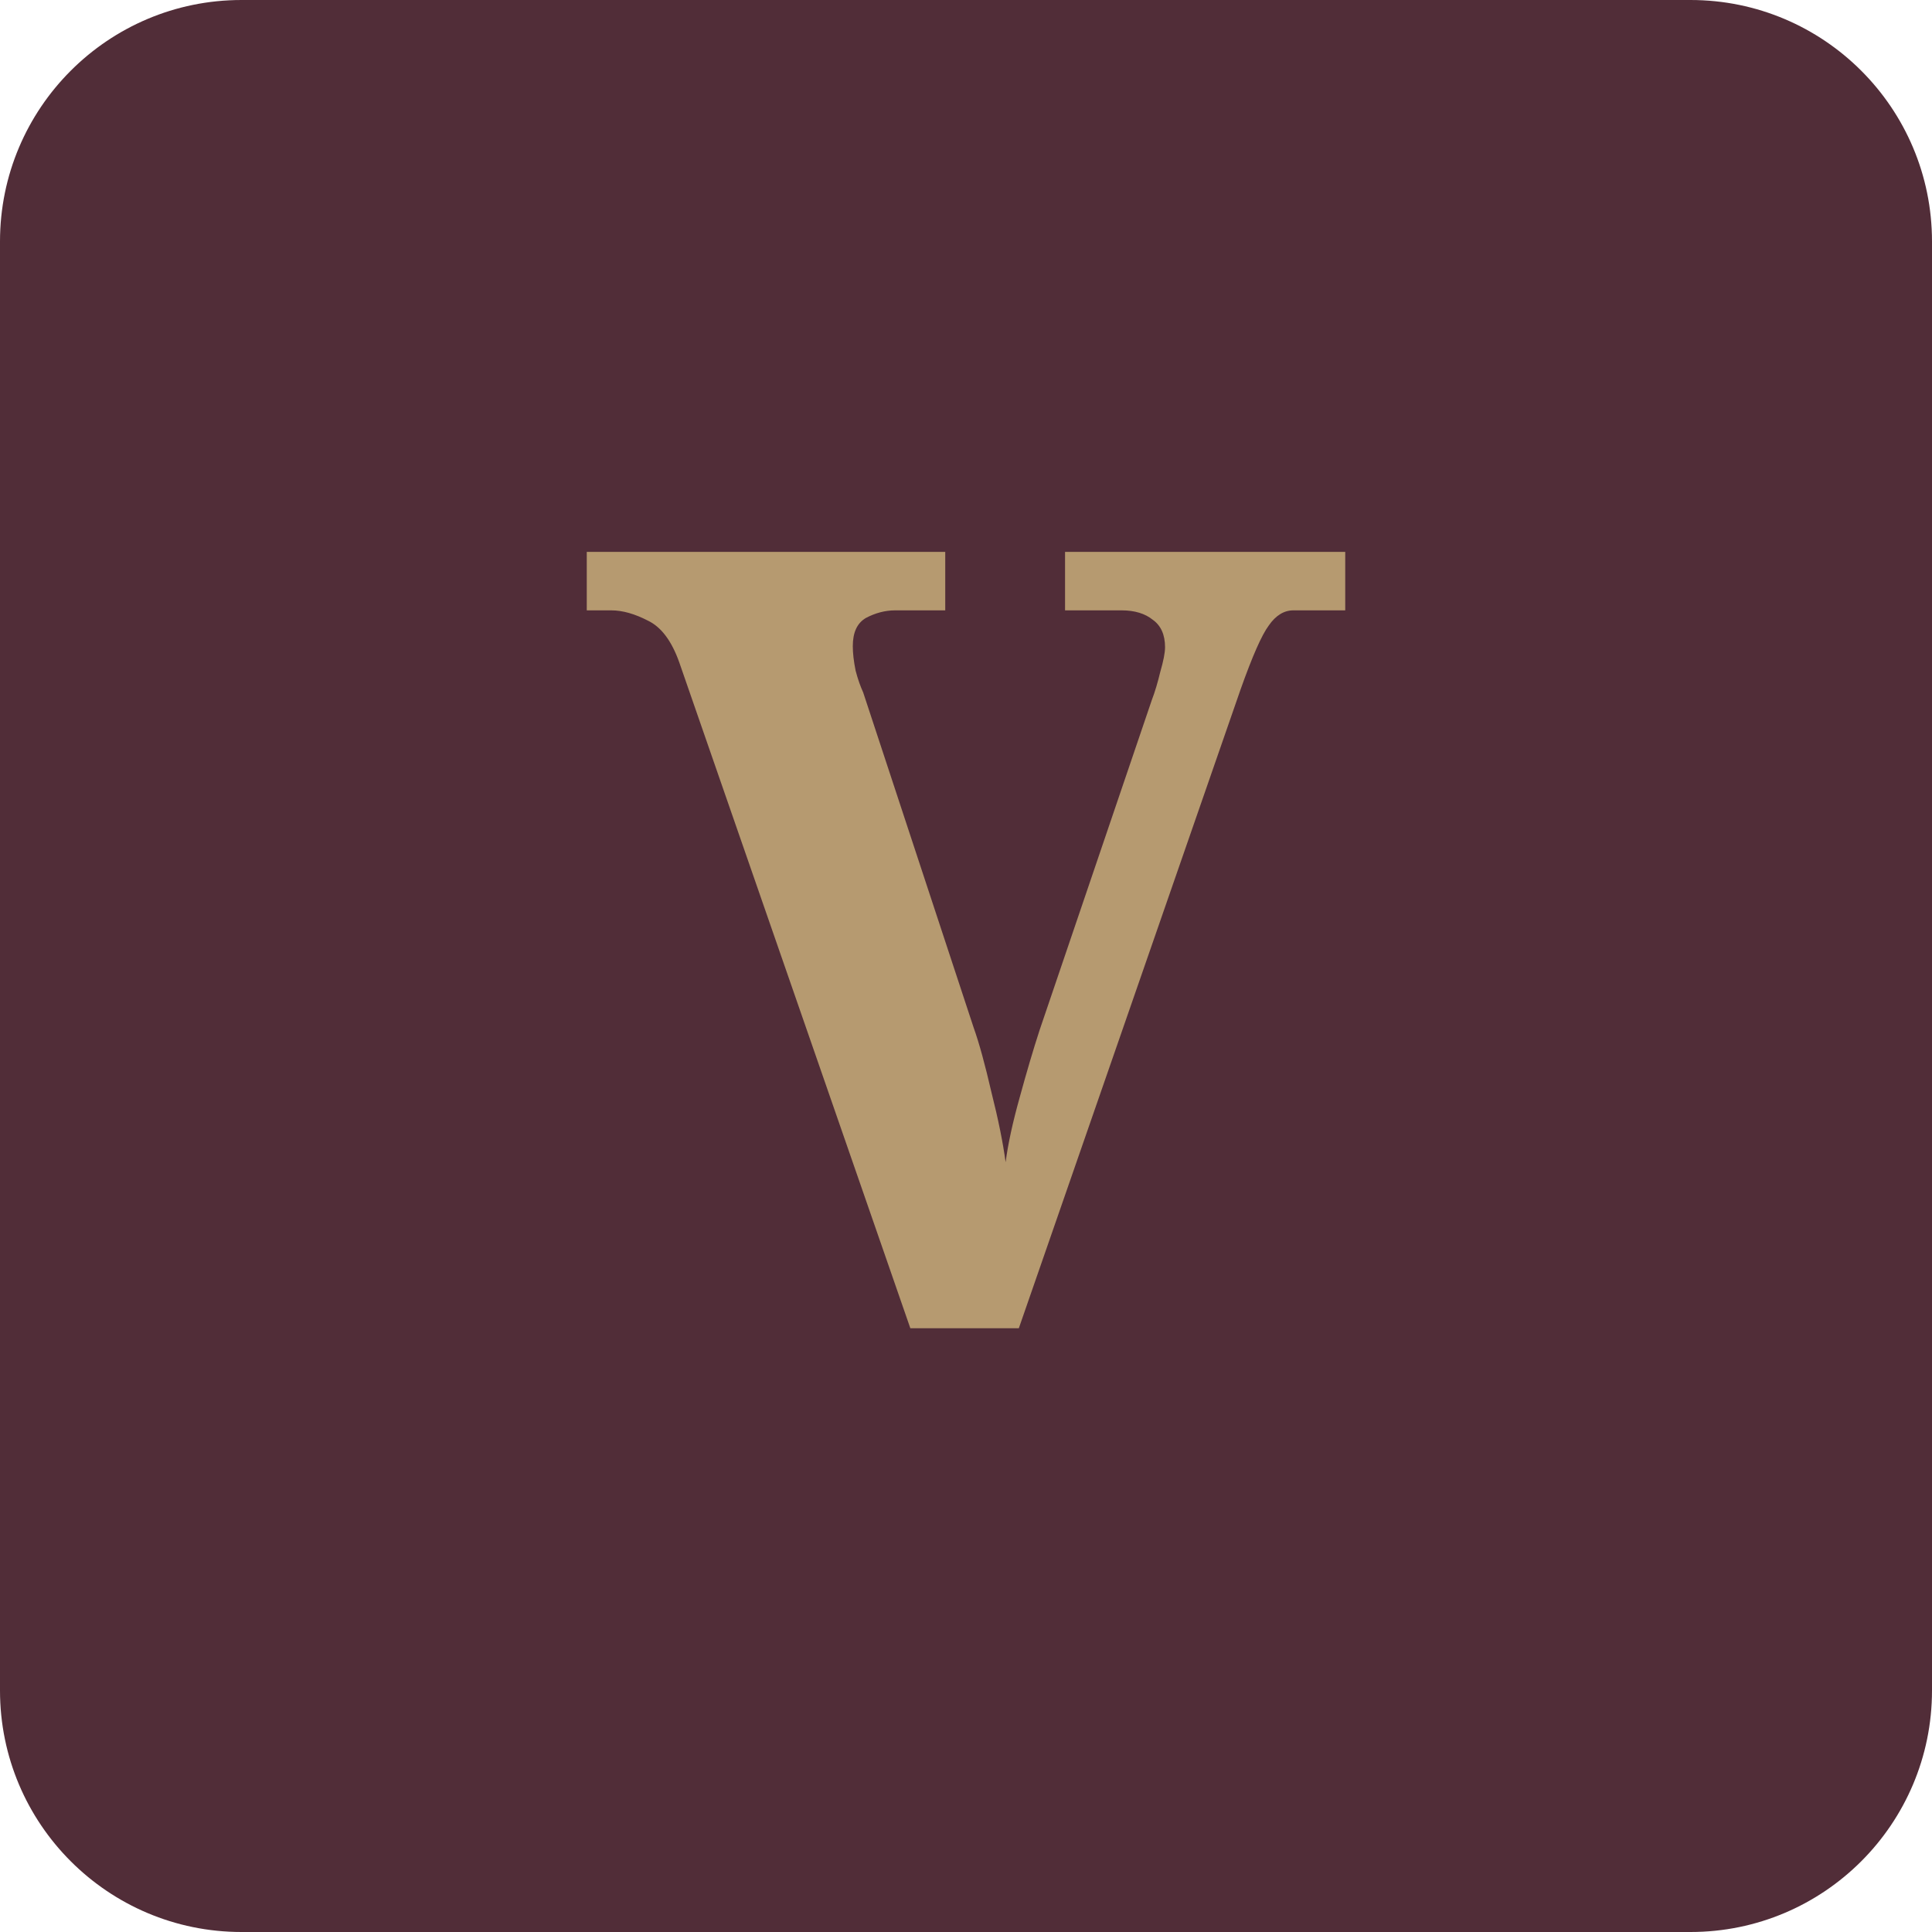
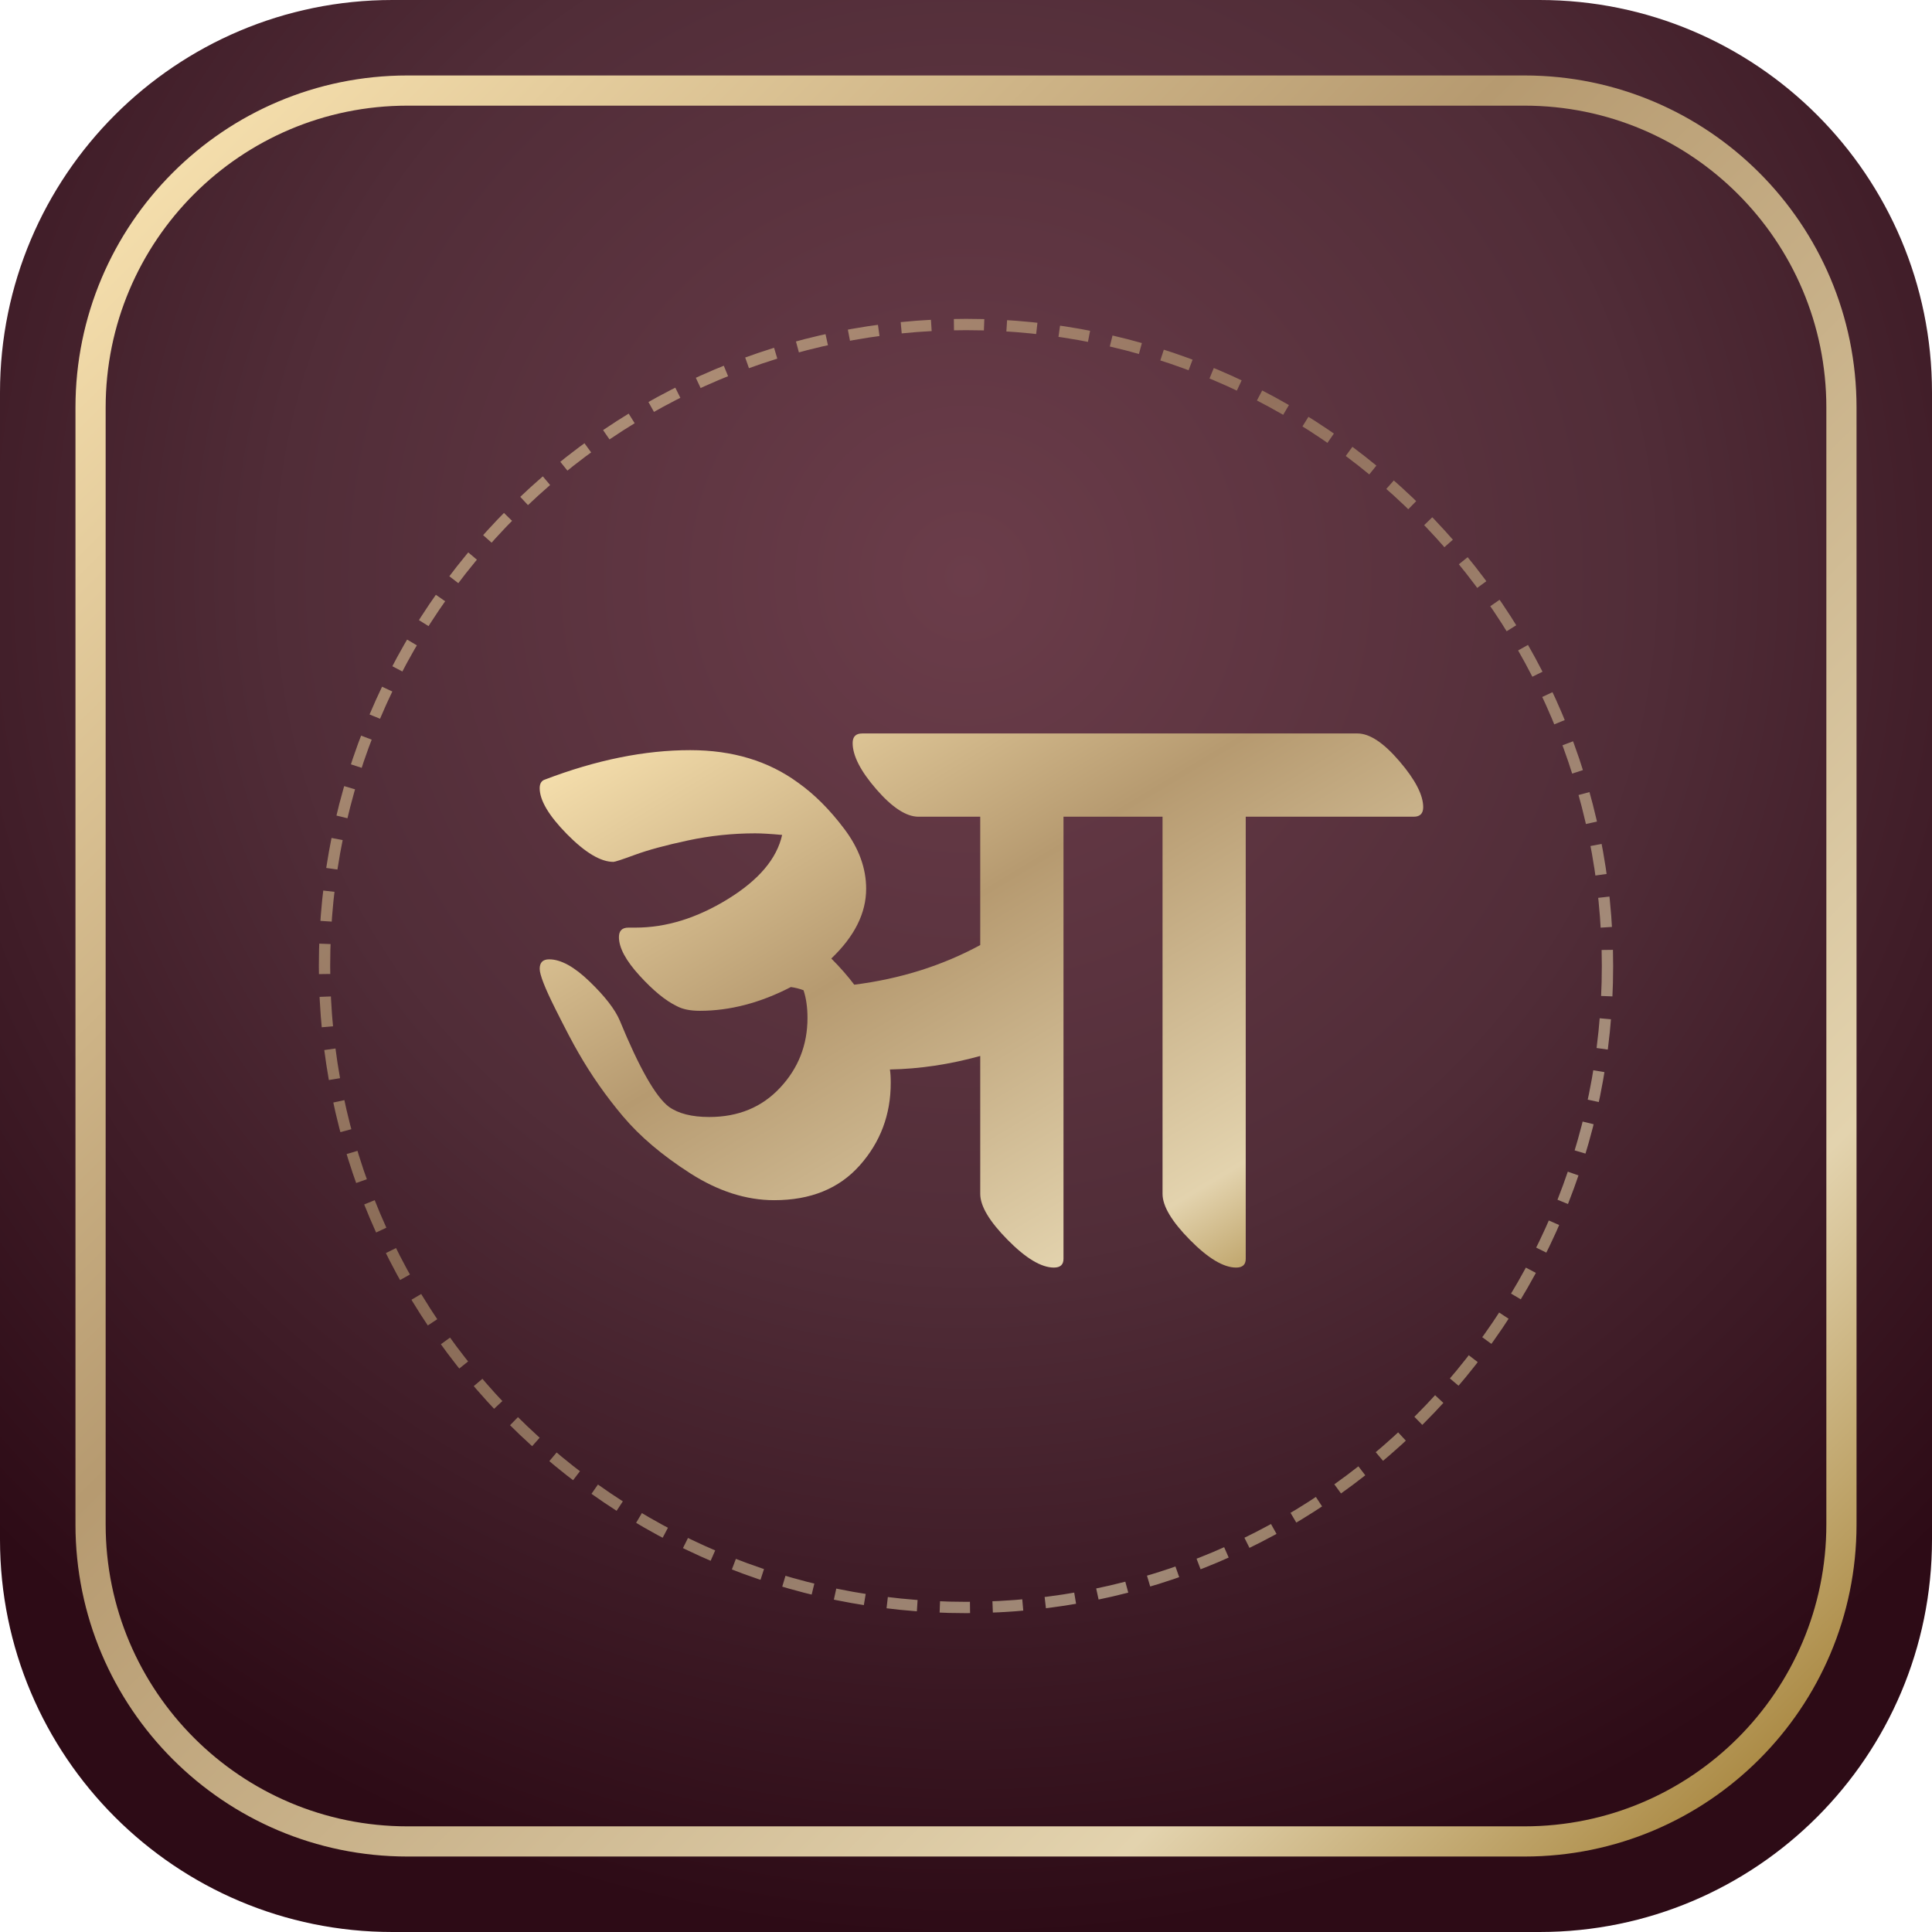
- <svg xmlns="http://www.w3.org/2000/svg" viewBox="0 0 32 32">
-   <rect width="32" height="32" rx="4" fill="#512D38" />
-   <text x="16" y="22" text-anchor="middle" font-family="Georgia, serif" font-size="18" font-weight="700" fill="#B69A70">V</text>
+ <svg xmlns="http://www.w3.org/2000/svg" viewBox="0 0 512 512" width="512" height="512">
+   <defs>
+     <radialGradient id="wineGrad" cx="50%" cy="30%" r="70%">
+       <stop offset="0%" stop-color="#6B3D4A" />
+       <stop offset="50%" stop-color="#512D38" />
+       <stop offset="100%" stop-color="#2D0B16" />
+     </radialGradient>
+     <linearGradient id="goldGrad" x1="0%" y1="0%" x2="100%" y2="100%">
+       <stop offset="0%" stop-color="#FCE6B3" />
+       <stop offset="40%" stop-color="#B69A70" />
+       <stop offset="80%" stop-color="#E3D3AE" />
+       <stop offset="100%" stop-color="#9C7729" />
+     </linearGradient>
+   </defs>
+   <rect width="512" height="512" rx="104" fill="url(#wineGrad)" />
+   <rect x="24" y="24" width="464" height="464" rx="84" fill="none" stroke="url(#goldGrad)" stroke-width="8" />
+   <circle cx="256" cy="256" r="170" fill="none" stroke="url(#goldGrad)" stroke-width="3" stroke-dasharray="8 6" opacity="0.6" />
+   <text x="256" y="325" text-anchor="middle" font-family="Georgia, serif" font-size="210" font-weight="700" fill="url(#goldGrad)">आ</text>
</svg>
